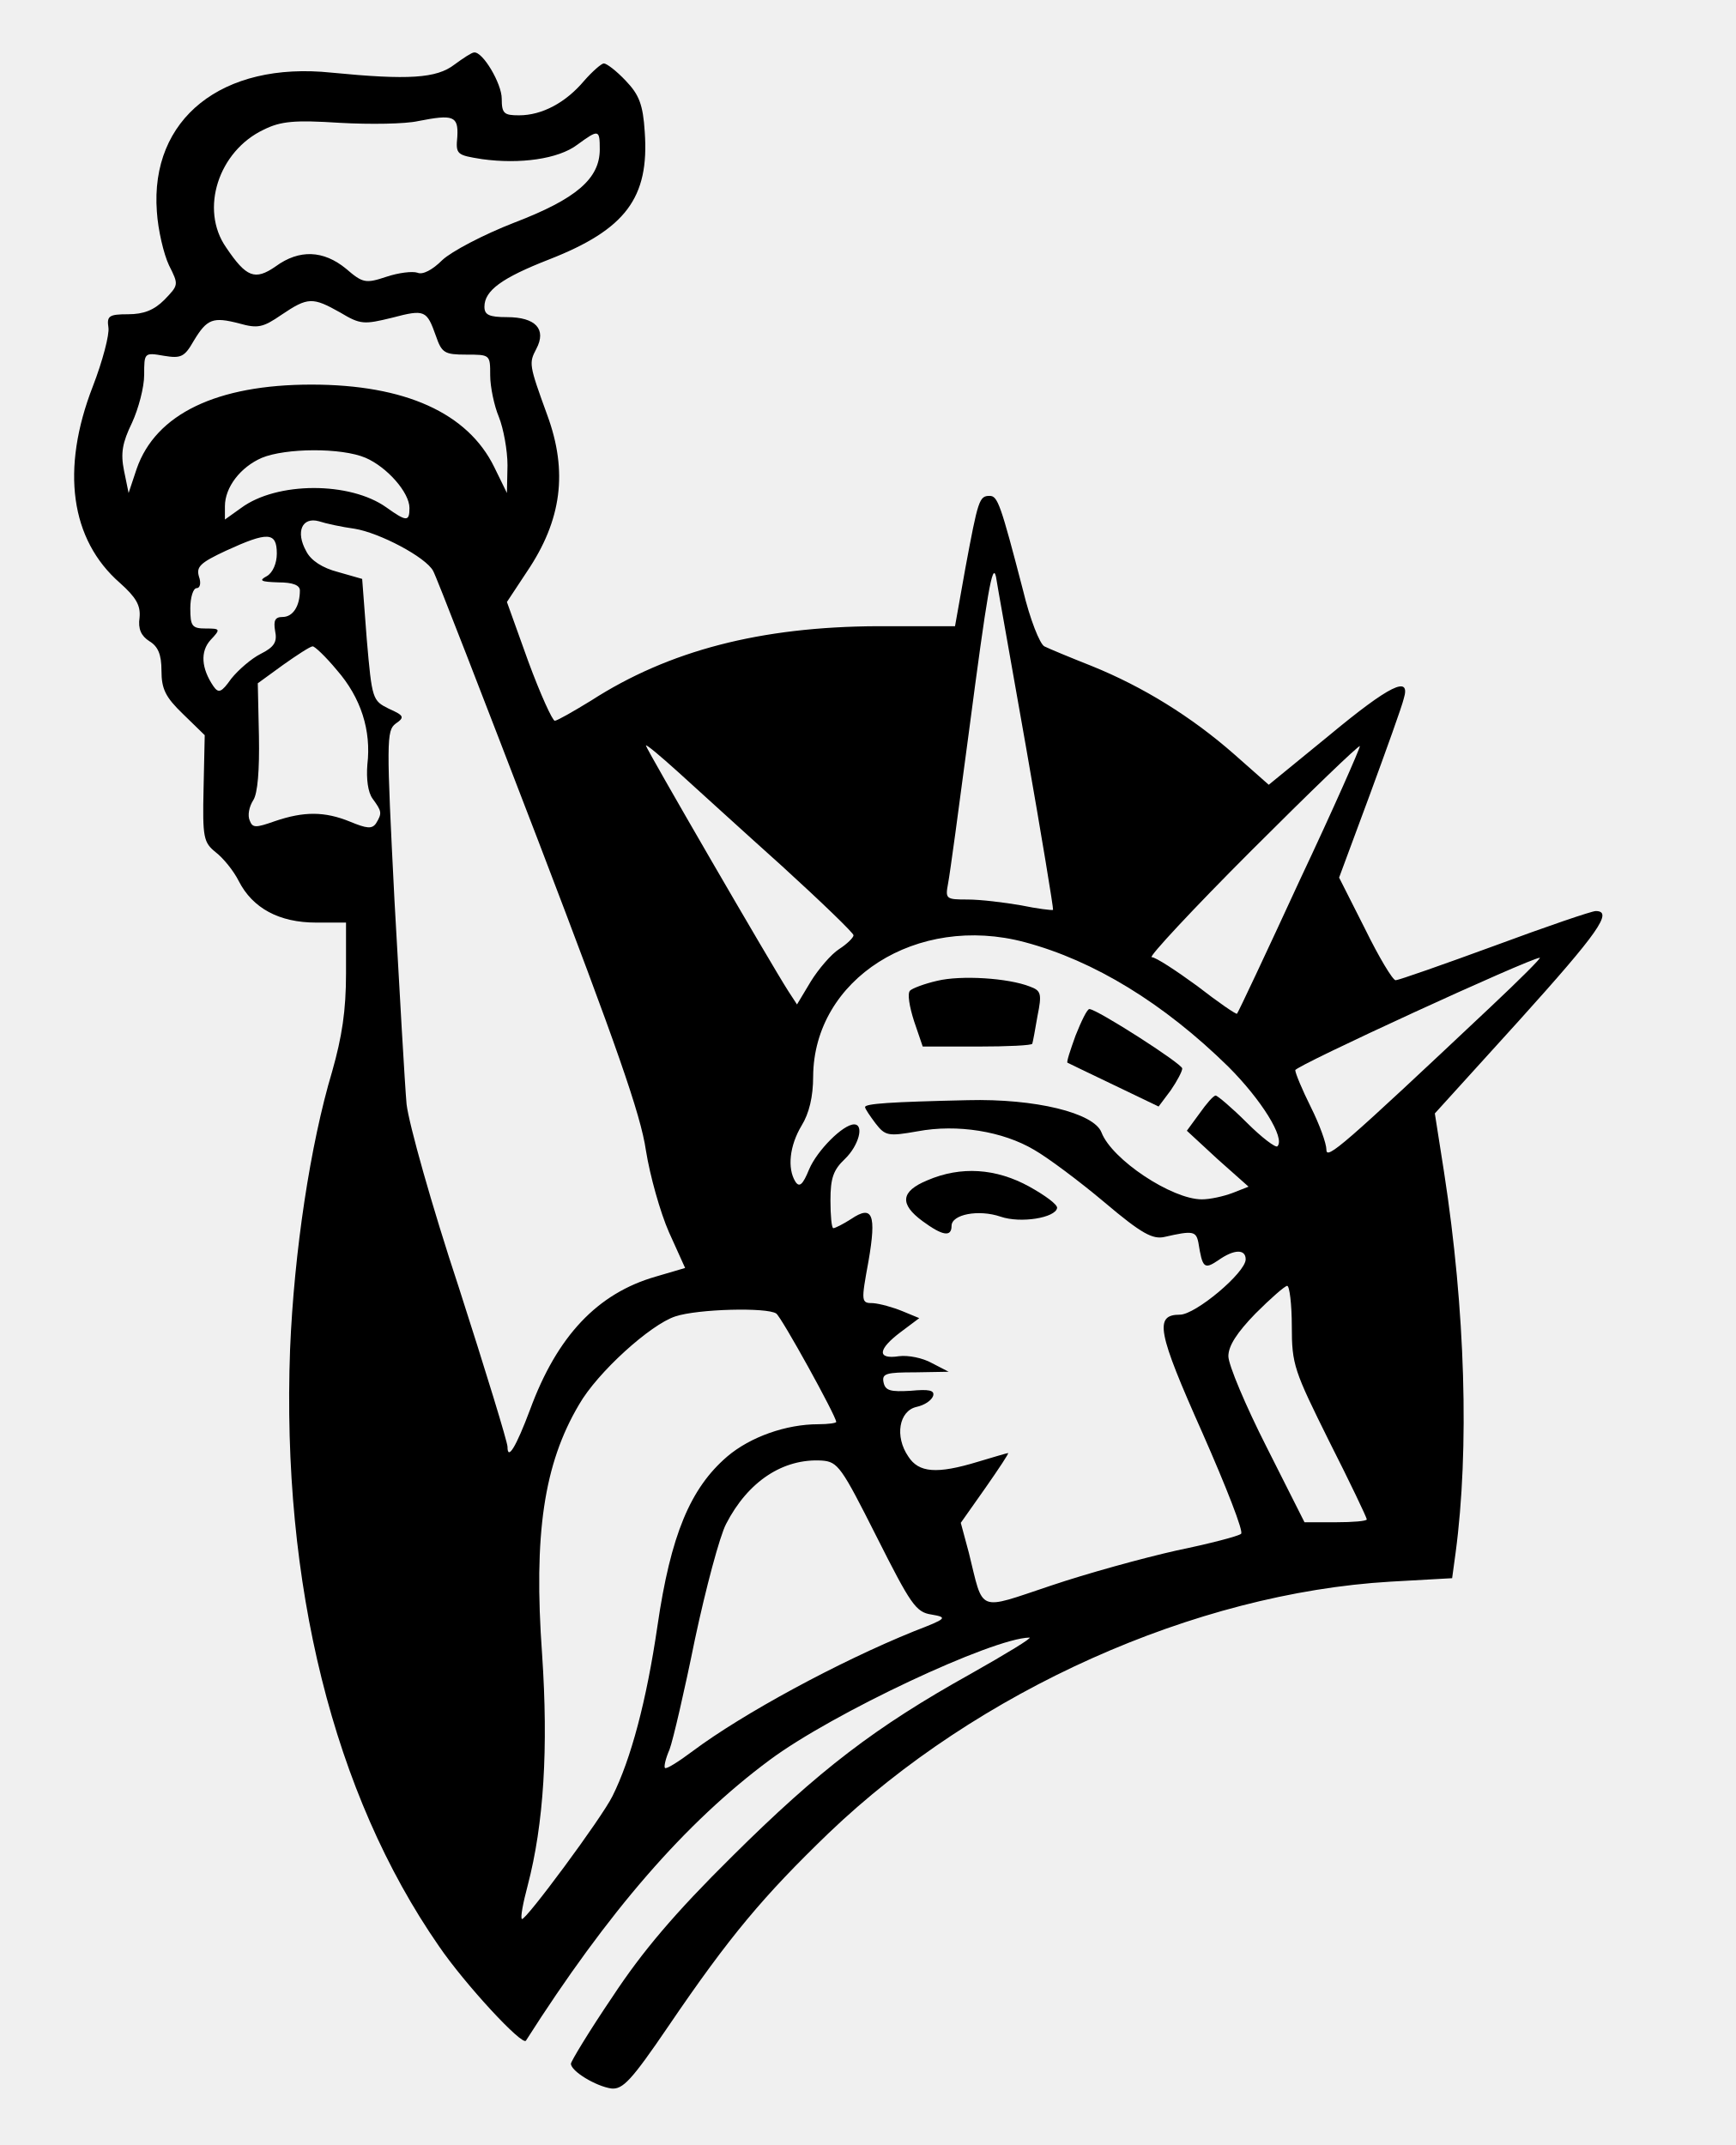
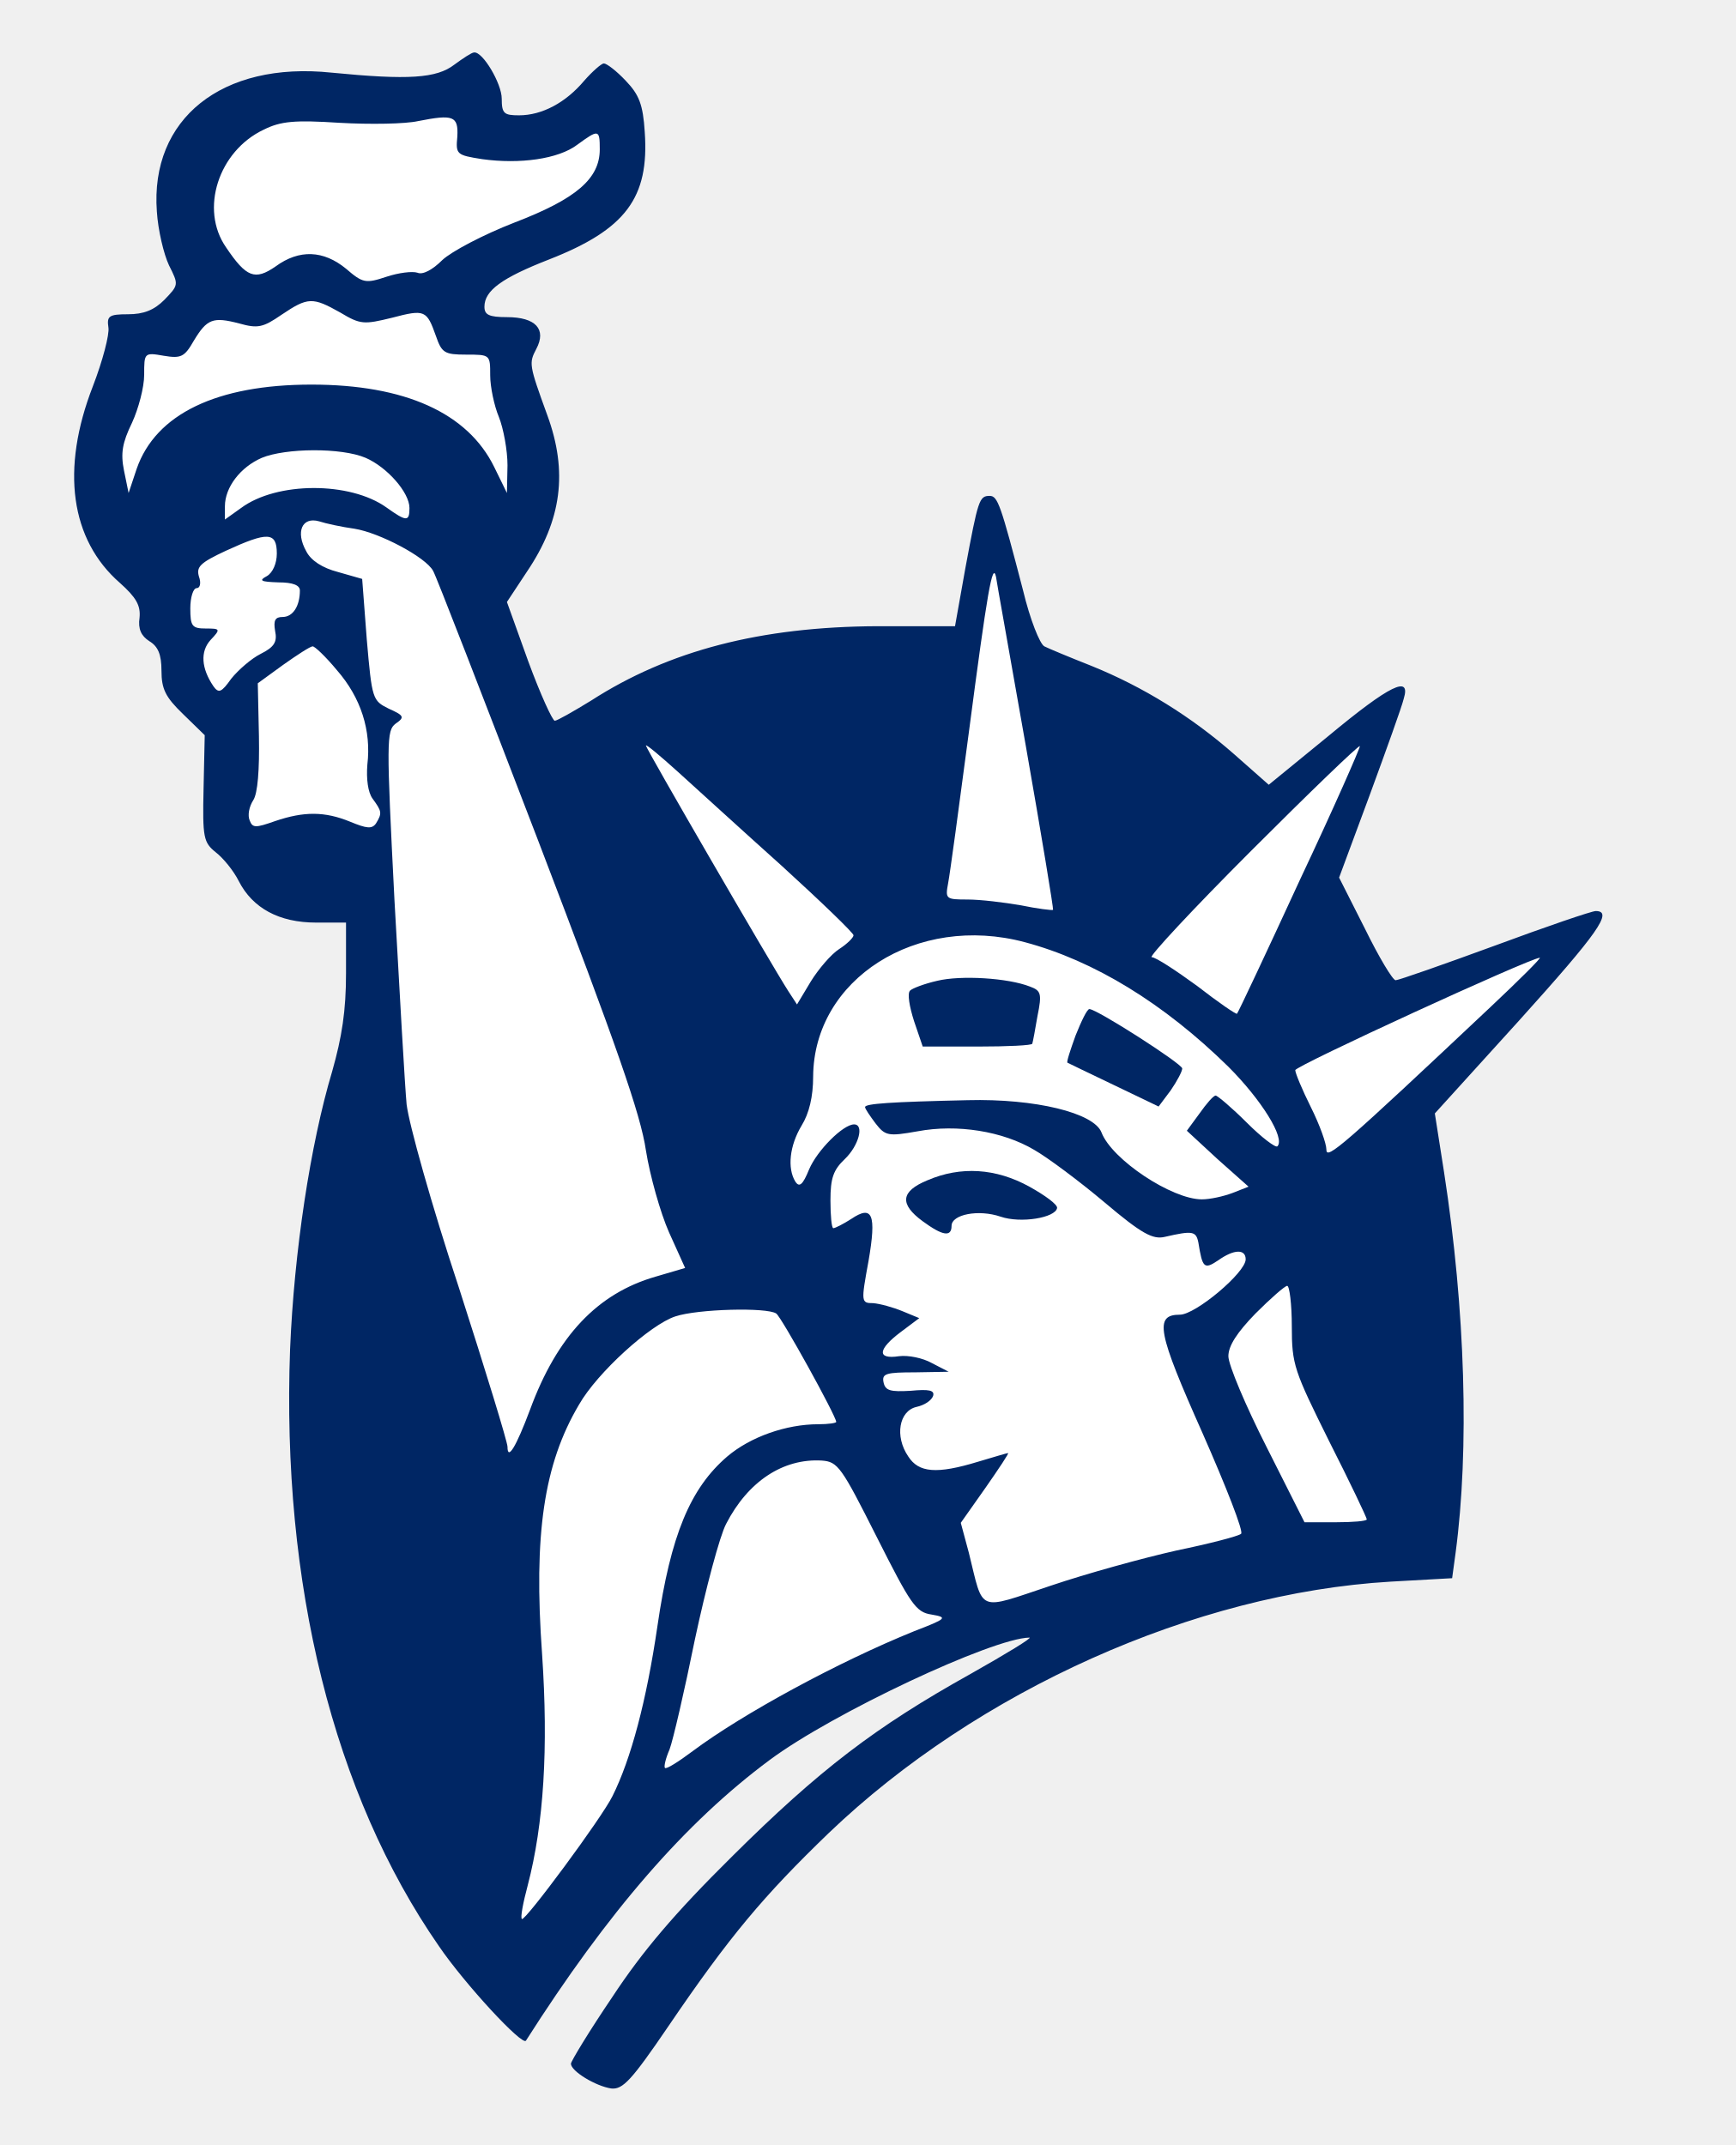
- <svg xmlns="http://www.w3.org/2000/svg" version="1.0" width="301pt" height="372pt" viewBox="0 0 301 372" preserveAspectRatio="xMidYMid meet">
-   <g transform="translate(0,372) scale(0.1,-0.1)" fill="#000000" stroke="none">
-     <path d="M788 3608 c-31 -24 -80 -27 -213 -14 -190 20 -315 -80 -303 -241 2 -32 12 -74 21 -93 17 -34 17 -34 -8 -60 -18 -18 -36 -25 -63 -25 -33 0 -37 -3 -34 -23 2 -12 -10 -58 -27 -102 -56 -144 -39 -266 47 -341 28 -25 36 -39 34 -60 -3 -20 3 -32 17 -41 15 -9 21 -23 21 -51 0 -32 7 -46 37 -75 l38 -37 -2 -92 c-2 -86 0 -94 21 -111 13 -10 31 -32 40 -50 24 -47 70 -72 134 -72 l52 0 0 -88 c0 -65 -7 -110 -24 -170 -38 -127 -66 -313 -73 -482 -15 -407 75 -771 258 -1035 45 -66 145 -174 151 -164 142 223 276 378 423 487 109 81 386 211 450 212 6 0 -40 -28 -102 -63 -165 -92 -262 -166 -414 -317 -99 -98 -155 -164 -207 -243 -40 -59 -72 -112 -72 -116 0 -13 43 -39 70 -43 20 -2 35 14 99 108 106 156 165 226 278 335 258 247 635 416 974 436 l107 6 6 44 c24 180 17 421 -20 660 l-16 102 146 161 c137 152 164 190 133 190 -7 0 -86 -27 -175 -60 -90 -33 -167 -60 -172 -60 -5 0 -29 40 -53 89 l-45 89 53 143 c29 79 56 154 59 167 13 42 -24 24 -130 -64 l-104 -85 -60 53 c-74 65 -158 117 -247 153 -38 15 -74 30 -82 34 -8 4 -25 47 -37 97 -39 150 -44 164 -58 164 -18 0 -20 -7 -42 -125 l-18 -101 -135 0 c-202 -1 -361 -42 -496 -129 -31 -19 -59 -35 -63 -35 -4 0 -25 46 -46 103 l-37 103 35 53 c60 89 71 173 35 271 -32 88 -32 90 -19 115 18 34 -1 55 -51 55 -31 0 -39 4 -39 18 0 28 30 50 112 82 133 52 174 107 166 221 -3 48 -10 65 -33 89 -16 17 -33 30 -38 30 -4 0 -20 -14 -34 -30 -32 -38 -73 -60 -113 -60 -26 0 -30 3 -30 29 0 26 -33 82 -48 80 -4 0 -19 -10 -34 -21z m5 -125 c-3 -31 -1 -32 43 -39 65 -9 132 0 165 25 37 27 39 27 39 -8 0 -51 -41 -86 -148 -127 -54 -21 -109 -50 -125 -65 -17 -17 -34 -26 -43 -22 -9 3 -33 0 -54 -7 -36 -12 -41 -11 -70 14 -39 32 -81 34 -122 4 -36 -25 -51 -19 -86 33 -46 66 -13 167 65 204 30 15 54 17 132 12 53 -3 114 -2 136 3 61 12 70 9 68 -27z m-203 -305 c35 -21 41 -21 90 -9 57 15 60 13 76 -32 10 -29 15 -32 52 -32 42 0 42 0 42 -36 0 -20 7 -53 15 -72 8 -20 15 -58 15 -84 l-1 -48 -22 45 c-46 94 -155 143 -317 143 -164 0 -270 -51 -303 -146 l-14 -42 -8 39 c-6 30 -3 48 14 83 11 24 21 61 21 83 0 38 0 39 34 33 30 -5 36 -2 52 26 23 38 33 42 79 30 32 -9 41 -7 73 15 46 31 54 31 102 4z m44 -252 c37 -16 76 -60 76 -87 0 -24 -5 -24 -40 1 -63 45 -190 45 -252 -1 l-28 -20 0 23 c0 33 27 68 64 84 41 17 138 18 180 0z m-19 -123 c43 -7 123 -49 136 -73 5 -8 87 -220 183 -470 135 -353 177 -473 186 -535 7 -44 25 -108 40 -142 l28 -62 -51 -15 c-101 -29 -171 -103 -218 -231 -24 -64 -39 -89 -39 -64 0 8 -38 132 -84 275 -48 145 -87 285 -91 319 -3 33 -12 192 -21 354 -14 275 -14 294 2 306 16 11 15 14 -12 26 -28 14 -29 16 -38 120 l-8 105 -42 12 c-27 7 -47 20 -55 36 -19 34 -7 60 22 52 12 -4 40 -10 62 -13z m-135 -43 c0 -17 -7 -33 -17 -39 -15 -8 -11 -10 20 -11 25 0 37 -5 37 -14 0 -27 -12 -46 -30 -46 -13 0 -16 -6 -13 -24 4 -19 -1 -28 -25 -40 -16 -8 -39 -28 -51 -43 -17 -24 -22 -26 -31 -13 -21 31 -23 60 -5 80 18 19 17 20 -8 20 -24 0 -27 4 -27 35 0 19 5 35 11 35 6 0 8 9 4 20 -5 17 2 24 47 45 72 33 88 33 88 -5z m1299 -335 c27 -154 48 -281 47 -283 -2 -1 -27 2 -56 8 -29 5 -70 10 -92 10 -38 0 -39 1 -34 28 3 15 19 133 36 262 32 244 41 296 47 270 1 -8 25 -141 52 -295z m-1195 133 c42 -48 60 -105 53 -164 -2 -25 1 -48 9 -59 16 -22 17 -25 6 -43 -7 -10 -16 -9 -45 3 -44 18 -80 18 -130 1 -34 -12 -39 -12 -44 1 -4 9 -1 24 6 35 8 12 11 53 10 111 l-2 92 44 32 c24 17 47 32 51 32 3 1 23 -18 42 -41z m772 -340 c68 -62 124 -116 124 -120 0 -4 -11 -15 -25 -24 -14 -9 -36 -35 -49 -56 l-24 -40 -15 23 c-29 45 -247 421 -247 426 0 3 25 -18 56 -46 31 -28 112 -102 180 -163z m898 -24 c-58 -126 -107 -230 -109 -232 -1 -2 -33 20 -69 48 -37 27 -72 50 -79 50 -6 0 71 83 173 185 101 101 186 183 188 181 1 -2 -45 -107 -104 -232z m-477 -108 c120 -32 241 -106 353 -216 57 -57 99 -124 85 -138 -3 -3 -27 15 -53 41 -26 26 -51 47 -54 47 -4 0 -16 -14 -28 -31 l-22 -30 53 -49 54 -48 -28 -11 c-16 -6 -39 -11 -53 -11 -52 0 -156 69 -174 116 -13 34 -115 59 -232 56 -134 -3 -178 -6 -178 -12 0 -3 9 -16 18 -28 17 -22 22 -23 73 -14 69 13 148 0 202 -32 23 -13 78 -54 122 -91 65 -55 84 -65 105 -60 48 11 54 10 58 -10 7 -44 10 -47 34 -31 28 20 48 20 48 2 0 -23 -87 -96 -114 -96 -45 0 -39 -30 39 -205 41 -93 72 -172 67 -175 -4 -4 -54 -17 -112 -29 -58 -13 -156 -40 -218 -61 -129 -43 -116 -48 -142 57 l-14 52 43 61 c23 33 41 60 39 60 -2 0 -25 -7 -52 -15 -72 -22 -103 -19 -121 9 -24 35 -16 79 14 86 14 3 26 11 29 19 3 10 -7 12 -39 9 -35 -2 -44 0 -47 15 -3 15 5 17 55 17 l58 1 -29 15 c-16 9 -41 14 -57 12 -39 -6 -37 12 3 42 l32 24 -29 12 c-17 7 -39 13 -51 14 -21 0 -21 2 -8 73 14 81 7 98 -30 73 -14 -9 -28 -16 -31 -16 -3 0 -5 22 -5 48 0 39 5 53 25 72 24 23 34 60 16 60 -19 0 -64 -45 -78 -78 -11 -27 -17 -32 -24 -21 -14 23 -10 62 11 97 13 21 20 50 20 85 1 169 180 283 367 233z m808 -112 c-258 -243 -285 -266 -285 -248 0 11 -12 44 -27 74 -15 30 -27 59 -27 64 -1 7 406 194 424 195 3 0 -35 -38 -85 -85z m-345 -554 c0 -67 4 -77 65 -200 36 -71 65 -132 65 -135 0 -3 -24 -5 -54 -5 l-54 0 -66 131 c-36 71 -66 142 -66 157 0 18 15 41 47 74 26 26 51 48 55 48 4 0 8 -32 8 -70z m-894 22 c9 -6 104 -178 104 -188 0 -2 -14 -4 -31 -4 -56 0 -118 -22 -158 -56 -64 -55 -98 -136 -121 -294 -19 -130 -46 -231 -78 -295 -18 -37 -152 -218 -157 -213 -3 2 2 28 10 58 28 107 36 238 25 401 -15 208 3 330 64 433 32 56 124 139 167 153 39 13 159 16 175 5z m174 -387 c59 -117 68 -131 95 -135 29 -5 27 -7 -30 -29 -131 -53 -297 -143 -384 -208 -24 -18 -46 -32 -48 -29 -2 2 1 16 8 32 6 16 26 102 44 191 19 89 43 179 54 200 38 74 99 114 166 110 28 -2 34 -11 95 -132z" />
-     <path d="M1625 2019 c-22 -5 -43 -13 -47 -17 -5 -5 -1 -28 7 -53 l15 -44 95 0 c52 0 95 2 95 5 1 3 5 24 9 48 8 39 6 44 -13 51 -38 15 -120 20 -161 10z" />
-     <path d="M1865 1924 c-9 -25 -16 -46 -14 -47 2 -1 39 -19 81 -39 l77 -37 21 28 c11 16 20 33 20 38 0 8 -148 103 -161 103 -4 0 -14 -21 -24 -46z" />
-     <path d="M1608 1673 c-46 -19 -49 -41 -8 -71 34 -25 50 -28 50 -8 0 20 47 29 85 16 35 -12 95 -2 98 15 1 6 -21 22 -48 37 -58 32 -119 36 -177 11z" />
+ <svg xmlns="http://www.w3.org/2000/svg" version="1.1" id="Layer_1" x="0px" y="0px" width="301px" height="372px" viewBox="0 0 301 372" enable-background="new 0 0 301 372" xml:space="preserve">
+   <polygon fill="#FFFFFF" points="86.5,259.5 83.5,283 81,317 83,336 94.5,340 112,319.5 123,307.5 142.5,293 162.5,285 165,276.5   136.5,226 129.5,221 103,231.5 " />
+   <polygon fill="#FFFFFF" points="156,141 156,132.5 162,119 168.5,111 170.5,100 173,96 181,119 186,146.5 186.5,161 171,159   162,156.5 155,154 " />
+   <path fill="#FFFFFF" d="M108.5,124l-1,14.5l14,32.5c0,0,4.5,23.5,6.5,26.5s13.5,25.5,13.5,25.5l5,14.5L151,249l5.5,15.5l5,8.5l7.5,8  l21.5-1.5l22-4.5l21.5-2l7.5-6.5L242,239l-1.5-18l-11-14l-6-15l-9.5-11.5l-14-8l-11-8.5l-27-4.5l-18-9l-16-19L108.5,124z" />
+   <path fill="#FFFFFF" d="M194.5,161l8.5-8.5c0,0,11-7,12-9s9.5-7,9.5-7l14-10.5l-21,55L195,167L194.5,161z" />
+   <polygon fill="#FFFFFF" points="233,202.5 244.5,192.5 254.5,185.5 263.5,175 269.5,164.5 222,181.5 220,185.5 229,204 " />
+   <path fill="#FFFFFF" d="M56,107.5l4.5,8.5l4,8l-0.8,8.6l0.9,5.9L66,151l9.5,84.5l4,17l10,7.5l8-14l6-10l6.5-6l10-5l6-10.5  c0,0-24.5-65.5-24.5-67s-16-31.5-16-31.5l-5-10.5l-4-10.5l-15-3.301l-11-2.199L56,107.5z" />
+   <polygon fill="#FFFFFF" points="41,121.5 40,137.5 40.5,145 53.5,150 63.5,148 65.5,134.5 59,114 56,107.5 " />
+   <polygon fill="#FFFFFF" points="33.5,33.25 37.25,43.25 42.25,50.75 54.25,48 66.25,52 75.25,51 86.25,46 107,30.75 105,21.75   85.25,21.75 81,18.25 51.25,18.75 41.75,19.5 35.25,27.75 " />
+   <path fill="#FFFFFF" d="M22,62.75L19,81.5l1.75,6l9-4c0,0,12.25-7,13-7s10-6.25,10-6.25L67,73.5l20,12.75l4.75-8l-5-18L67,50.75  L44,51l-12.5,1.75L22,62.75z" />
+   <polygon fill="#FFFFFF" points="38.25,86.25 42.75,76.5 60.5,77 72.75,81.75 75.5,89 74.75,92 48,89.25 43.5,90 38.5,91.25 " />
+   <polygon fill="#FFFFFF" points="30.5,96.75 29.25,109 35.75,118.5 41,121.5 50.75,112.75 54.75,104 50,93.25 48,89.25 29.5,96.75   " />
+   <polygon fill="#FFFFFF" points="89.75,82 83.5,87.25 88.25,90.5 " />
+   <polygon fill="#FFFFFF" points="59.5,116 61.75,147 74.25,145 67.75,114.25 " />
+   <g transform="translate(0,372) scale(0.1,-0.1)">
+     <path fill="#002664" d="M787.998,3608.005c-30.996-24.004-80-27.002-212.998-14.004c-190,20-315-80-302.998-240.996   c1.997-32.002,11.997-74.004,20.996-93.008c17.002-33.994,17.002-33.994-7.998-60c-17.998-17.998-36.001-25-62.998-25   c-33.003,0-37.002-2.998-34.004-22.998c2.002-12.002-10-57.998-26.997-102.002c-56.001-143.994-38.999-265.996,46.997-340.996   c28.003-25,36.001-39.004,34.004-60c-3.003-20,2.998-32.002,16.997-40.996c15-9.004,21.001-23.008,21.001-51.006   c0-32.002,7.002-45.996,37.002-75L355,2444.997l-2.002-92.002c-1.997-85.996,0-93.994,21.001-110.996   c13.003-10,31.001-32.002,40-50c23.999-47.002,70-72.002,133.999-72.002H600v-87.998c0-65-7.002-110-23.999-170   c-38.003-127.002-66.001-312.998-73.003-482.002c-15-407.002,75-770.996,258.003-1035c45-65.996,145-173.994,151.001-163.994   C1053.999,404.001,1187.998,559.001,1335,668.005c108.999,80.996,385.996,210.996,450,211.992c5.996,0-40-27.998-102.002-62.998   c-165-92.002-261.997-165.996-413.999-317.002c-98.999-97.998-155-163.994-206.997-242.998   c-40-58.994-72.002-112.002-72.002-115.996c0-12.998,42.998-39.004,70-42.998c20-2.002,35,13.994,98.999,107.998   c106.001,155.996,165,225.996,278.003,335c257.998,246.992,635,415.996,973.994,435.996l107.002,5.996l6.006,44.004   c23.994,180,16.992,420.996-20,660l-16.006,102.002l146.006,160.996c136.992,152.002,163.994,190,132.998,190   c-7.002,0-86.006-27.002-175-60c-90-32.998-167.002-60-172.002-60s-29.004,40-52.998,89.004l-45,88.994L2375,2341.003   c29.004,78.994,55.996,153.994,59.004,166.992c12.998,42.002-24.004,24.004-130-63.994l-104.004-85l-60,52.998   c-74.004,65-157.998,117.002-247.002,152.998c-37.998,15-73.994,30-82.002,34.004c-7.998,4.004-25,47.002-36.992,97.002   c-39.004,150-44.004,163.994-58.008,163.994c-17.998,0-20-6.992-41.992-125l-18.008-100.996h-135   c-201.997-0.996-360.996-42.002-495.996-129.004c-31.001-18.994-58.999-35-62.998-35c-4.004,0-25,46.006-46.001,103.008   l-37.002,102.998l35,52.998c60,89.004,71.001,172.998,35,270.996c-31.997,88.008-31.997,90-18.999,115   c17.998,34.004-1.001,55-51.001,55c-31.001,0-38.999,4.004-38.999,18.008c0,27.998,30,50,112.002,81.992   c132.998,52.002,173.999,107.002,165.996,221.006c-2.998,47.998-10,65-32.998,88.994c-16.001,17.002-32.998,30-37.998,30   c-4.004,0-20-13.994-34.004-30c-31.997-37.998-72.998-60-112.998-60c-26.001,0-30,3.008-30,29.004s-32.998,82.002-47.998,80   C817.998,3629.001,802.998,3619.001,787.998,3608.005z M792.998,3483.005c-2.998-31.006-0.996-32.002,43.003-39.004   c65-9.004,131.997,0,165,25c36.997,27.002,38.999,27.002,38.999-7.998c0-51.006-41.001-86.006-147.998-127.002   c-54.004-20.996-109.004-50-125-65c-17.002-17.002-34.004-25.996-43.003-22.002c-8.999,2.998-32.998,0-53.999-7.002   c-36.001-11.992-41.001-10.996-70,14.004c-38.999,32.002-81.001,34.004-122.002,4.004c-35.996-25-50.996-19.004-85.996,32.998   c-46.001,65.996-13.003,167.002,65,203.994c30,15,53.999,17.002,131.997,12.002c53.003-2.998,113.999-2.002,136.001,2.998   C786.001,3521.999,795,3519.001,792.998,3483.005z M590,3178.005c35-21.006,41.001-21.006,90-9.004   c57.002,15,60,12.998,76.001-32.002c10-28.994,15-32.002,51.997-32.002c42.002,0,42.002,0,42.002-35.996   c0-20,7.002-52.998,15-72.002c7.998-20,15-57.998,15-83.994l-1.001-48.008l-21.997,45c-46.001,94.004-155,143.008-317.002,143.008   c-163.999,0-270-51.006-302.998-146.006l-14.004-42.002L215,2904.001c-6.001,30-2.998,47.998,13.999,82.998   C240,3011.003,250,3048.005,250,3069.997c0,38.008,0,39.004,33.999,33.008c30-5,36.001-2.002,52.002,25.996   c22.998,37.998,32.998,42.002,78.999,30c32.002-9.004,41.001-7.002,72.998,15C533.999,3204.997,542.002,3204.997,590,3178.005z    M633.999,2926.003c37.002-16.006,76.001-60,76.001-87.002c0-24.004-5-24.004-40,0.996c-62.998,45-190,45-252.002-0.996l-27.998-20   v22.998c0,32.998,27.002,67.998,63.999,84.004C495,2943.005,592.002,2944.001,633.999,2926.003z M615,2803.005   c42.998-7.002,122.998-49.004,136.001-73.008c5-7.998,86.997-220,182.998-470c135-352.998,177.002-472.998,186.001-535   c7.002-43.994,25-107.998,40-142.002l27.998-61.992l-50.996-15c-101.001-29.004-171.001-103.008-218.003-231.006   C895,1211.003,880,1186.003,880,1211.003c0,7.998-37.998,131.992-83.999,275c-48.003,145-87.002,285-91.001,318.994   c-2.998,32.998-12.002,192.002-21.001,354.004c-13.999,275-13.999,293.994,2.002,305.996c16.001,11.006,15,14.004-12.002,26.006   c-27.998,13.994-28.999,15.996-37.998,120l-8.003,105l-41.997,12.002c-27.002,6.992-47.002,20-55,35.996   c-18.999,34.004-7.002,60,21.997,52.002C565,2811.999,592.998,2806.003,615,2803.005z M480,2759.997   c0-16.992-7.002-32.998-17.002-38.994c-15-7.998-10.996-10,20-11.006c25,0,37.002-5,37.002-13.994   c0-27.002-12.002-46.006-30-46.006c-12.998,0-16.001-5.996-12.998-23.994c3.999-19.004-1.001-27.998-25-40   c-16.001-7.998-39.004-28.008-51.001-43.008c-17.002-23.994-22.002-25.996-31.001-12.998c-21.001,31.006-22.998,60-5,80   c17.998,19.004,17.002,20-7.998,20c-24.004,0-27.002,4.004-27.002,35c0,19.004,5,35,11.001,35s7.998,9.004,3.999,20   c-5,17.002,2.002,24.004,47.002,45C463.999,2798.005,480,2798.005,480,2759.997z M1779.004,2424.997   c26.992-153.994,47.998-280.996,46.992-282.998c-1.992-0.996-26.992,2.002-55.996,7.998c-29.004,5-70,10-92.002,10   c-37.998,0-38.994,1.006-33.994,27.998c2.998,15,18.994,133.008,35.996,262.002c32.002,244.004,40.996,296.006,47.002,270   C1727.998,2711.999,1752.002,2579.001,1779.004,2424.997z M583.999,2557.995c42.002-47.998,60-105,53.003-163.994   c-2.002-25,0.996-47.998,8.999-59.004c16.001-22.002,16.997-25,6.001-42.998c-7.002-10-16.001-9.004-45,2.998   c-44.004,17.998-80,17.998-130,1.006c-34.004-12.002-39.004-12.002-44.004,0.996c-3.999,9.004-0.996,24.004,6.001,35   c8.003,12.002,11.001,52.998,10,110.996l-1.997,92.002l43.999,32.002c23.999,17.002,46.997,32.002,51.001,32.002   C545,2599.997,565,2581.003,583.999,2557.995z M1356.001,2217.995c67.998-61.992,123.999-115.996,123.999-120   c0-3.994-11.001-15-25-23.994c-13.999-9.004-36.001-35-48.999-56.006l-23.999-40l-15,23.008   c-29.004,45-247.002,420.996-247.002,425.996c0,2.998,25-17.998,56.001-45.996   C1207.002,2352.995,1287.998,2279.001,1356.001,2217.995z M2254.004,2194.001c-58.008-126.006-107.002-230-109.004-232.002   c-0.996-2.002-32.998,20-69.004,47.998c-36.992,27.002-71.992,50-78.994,50c-6.006,0,70.996,82.998,172.998,185   c100.996,101.006,185.996,182.998,187.998,181.006C2359.004,2424.001,2312.998,2319.001,2254.004,2194.001z M1777.002,2086.003   c120-32.002,240.996-106.006,352.998-216.006c57.002-57.002,99.004-123.994,85-137.998c-2.998-2.998-27.002,15-52.998,40.996   c-26.006,26.006-51.006,47.002-54.004,47.002c-3.994,0-15.996-13.994-27.998-30.996l-22.002-30l52.998-49.004l54.004-47.998   l-27.998-10.996c-16.006-6.006-39.004-11.006-52.998-11.006c-52.002,0-156.006,69.004-174.004,116.006   c-12.998,33.994-115,58.994-232.002,55.996c-133.994-2.998-177.998-5.996-177.998-12.002c0-2.998,8.999-15.996,17.998-27.998   c17.002-22.002,22.002-22.998,72.998-14.004c69.004,13.008,148.008,0,202.002-31.992c22.998-13.008,77.998-54.004,122.002-91.006   c65-55,84.004-65,105-60c47.998,11.006,54.004,10,57.998-10c7.002-43.994,10-47.002,34.004-30.996   c27.998,20,47.998,20,47.998,2.002c0-23.008-87.002-96.006-114.004-96.006c-45,0-38.994-30,39.004-205   c40.996-92.998,72.002-172.002,67.002-175c-4.004-3.994-54.004-17.002-112.002-28.994c-57.998-13.008-155.996-40-217.998-61.006   c-129.004-42.998-116.006-47.998-142.002,57.002l-14.004,52.002l43.008,60.996c22.998,32.998,40.996,60,38.994,60   s-25-7.002-52.002-15c-71.992-22.002-102.998-18.994-120.996,9.004c-24.004,35-15.996,78.994,14.004,85.996   c13.994,2.998,25.996,11.006,28.994,19.004c2.998,10-7.002,12.002-38.994,8.994c-35-1.992-44.004,0-47.002,15s5,17.002,55,17.002   l57.998,1.006l-29.004,15c-15.996,8.994-40.996,13.994-56.992,11.992c-39.004-5.996-37.002,12.002,2.998,42.002l32.002,24.004   L1565,1446.003c-17.002,6.992-39.004,12.998-50.996,13.994c-21.006,0-21.006,2.002-8.003,72.998   c13.999,81.006,6.997,98.008-30,73.008c-13.999-9.004-28.003-16.006-31.001-16.006s-5,22.002-5,47.998c0,39.004,5,53.008,25,72.002   c23.999,22.998,33.999,60,16.001,60c-18.999,0-63.999-45-78.003-77.998c-10.996-27.002-16.997-32.002-23.999-20.996   c-13.999,22.998-10,61.992,11.001,96.992c12.998,21.006,20,50,20,85C1411.001,2021.999,1590,2136.003,1777.002,2086.003z    M2585,1974.001c-257.998-242.998-285-266.006-285-247.998c0,10.996-12.002,43.994-27.002,73.994s-27.002,59.004-27.002,64.004   c-0.996,7.002,406.006,193.994,424.004,195C2672.998,2059.001,2635,2021.003,2585,1974.001z M2240,1419.997   c0-67.002,4.004-77.002,65-200c35.996-70.996,65-132.002,65-135s-24.004-5-54.004-5h-53.994l-66.006,131.006   C2160,1281.999,2130,1352.995,2130,1367.995c0,18.008,15,41.006,47.002,74.004c25.996,25.996,50.996,47.998,55,47.998   C2235.996,1489.997,2240,1457.995,2240,1419.997z M1346.001,1441.999C1355,1436.003,1450,1264.001,1450,1254.001   c0-2.002-13.999-4.004-31.001-4.004c-56.001,0-117.998-22.002-157.998-55.996c-63.999-55-98.003-136.006-121.001-294.004   c-18.999-130-46.001-230.996-77.998-295C1043.999,568.005,910,386.999,905,391.999c-2.998,2.002,2.002,27.998,10,57.998   c27.998,107.002,36.001,238.008,25,401.006c-15,207.998,2.998,330,63.999,432.998c32.002,55.996,123.999,138.994,167.002,152.998   C1210,1449.997,1330,1452.995,1346.001,1441.999z M1520,1054.997c59.004-117.002,67.998-130.996,95-135   c29.004-5,27.002-7.002-30-28.994c-131.001-53.008-297.002-143.008-383.999-207.998c-23.999-18.008-46.001-32.002-48.003-29.004   c-1.997,2.002,1.001,15.996,8.003,32.002c6.001,15.996,26.001,101.992,43.999,190.996c18.999,89.004,42.998,179.004,53.999,200   c38.003,74.004,98.999,114.004,166.001,110C1452.998,1184.997,1458.999,1176.003,1520,1054.997z" />
+     <path fill="#002664" d="M1625,2019.001c-22.002-5-42.998-12.998-47.002-17.002c-5-5-0.996-27.998,7.002-52.998l15-44.004h95   c52.002,0,95,2.002,95,5c0.996,2.998,5,24.004,9.004,47.998c7.998,39.004,5.996,44.004-13.008,51.006   C1747.998,2024.001,1665.996,2029.001,1625,2019.001z" />
+     <path fill="#002664" d="M1865,1924.001c-9.004-25-15.996-46.006-14.004-47.002c2.002-0.996,39.004-19.004,81.006-39.004   l77.002-36.992l20.996,27.998c10.996,15.996,20,32.998,20,37.998c0,7.998-147.998,102.998-160.996,102.998   C1885,1969.997,1875,1949.001,1865,1924.001z" />
+     <path fill="#002664" d="M1607.998,1672.995c-45.996-18.994-48.994-40.996-7.998-70.996c34.004-25,50-27.998,50-7.998   s47.002,28.994,85,15.996c35-12.002,95-2.002,97.998,15c1.006,6.006-20.996,22.002-47.998,37.002   C1727.002,1694.001,1665.996,1697.995,1607.998,1672.995z" />
  </g>
</svg>
